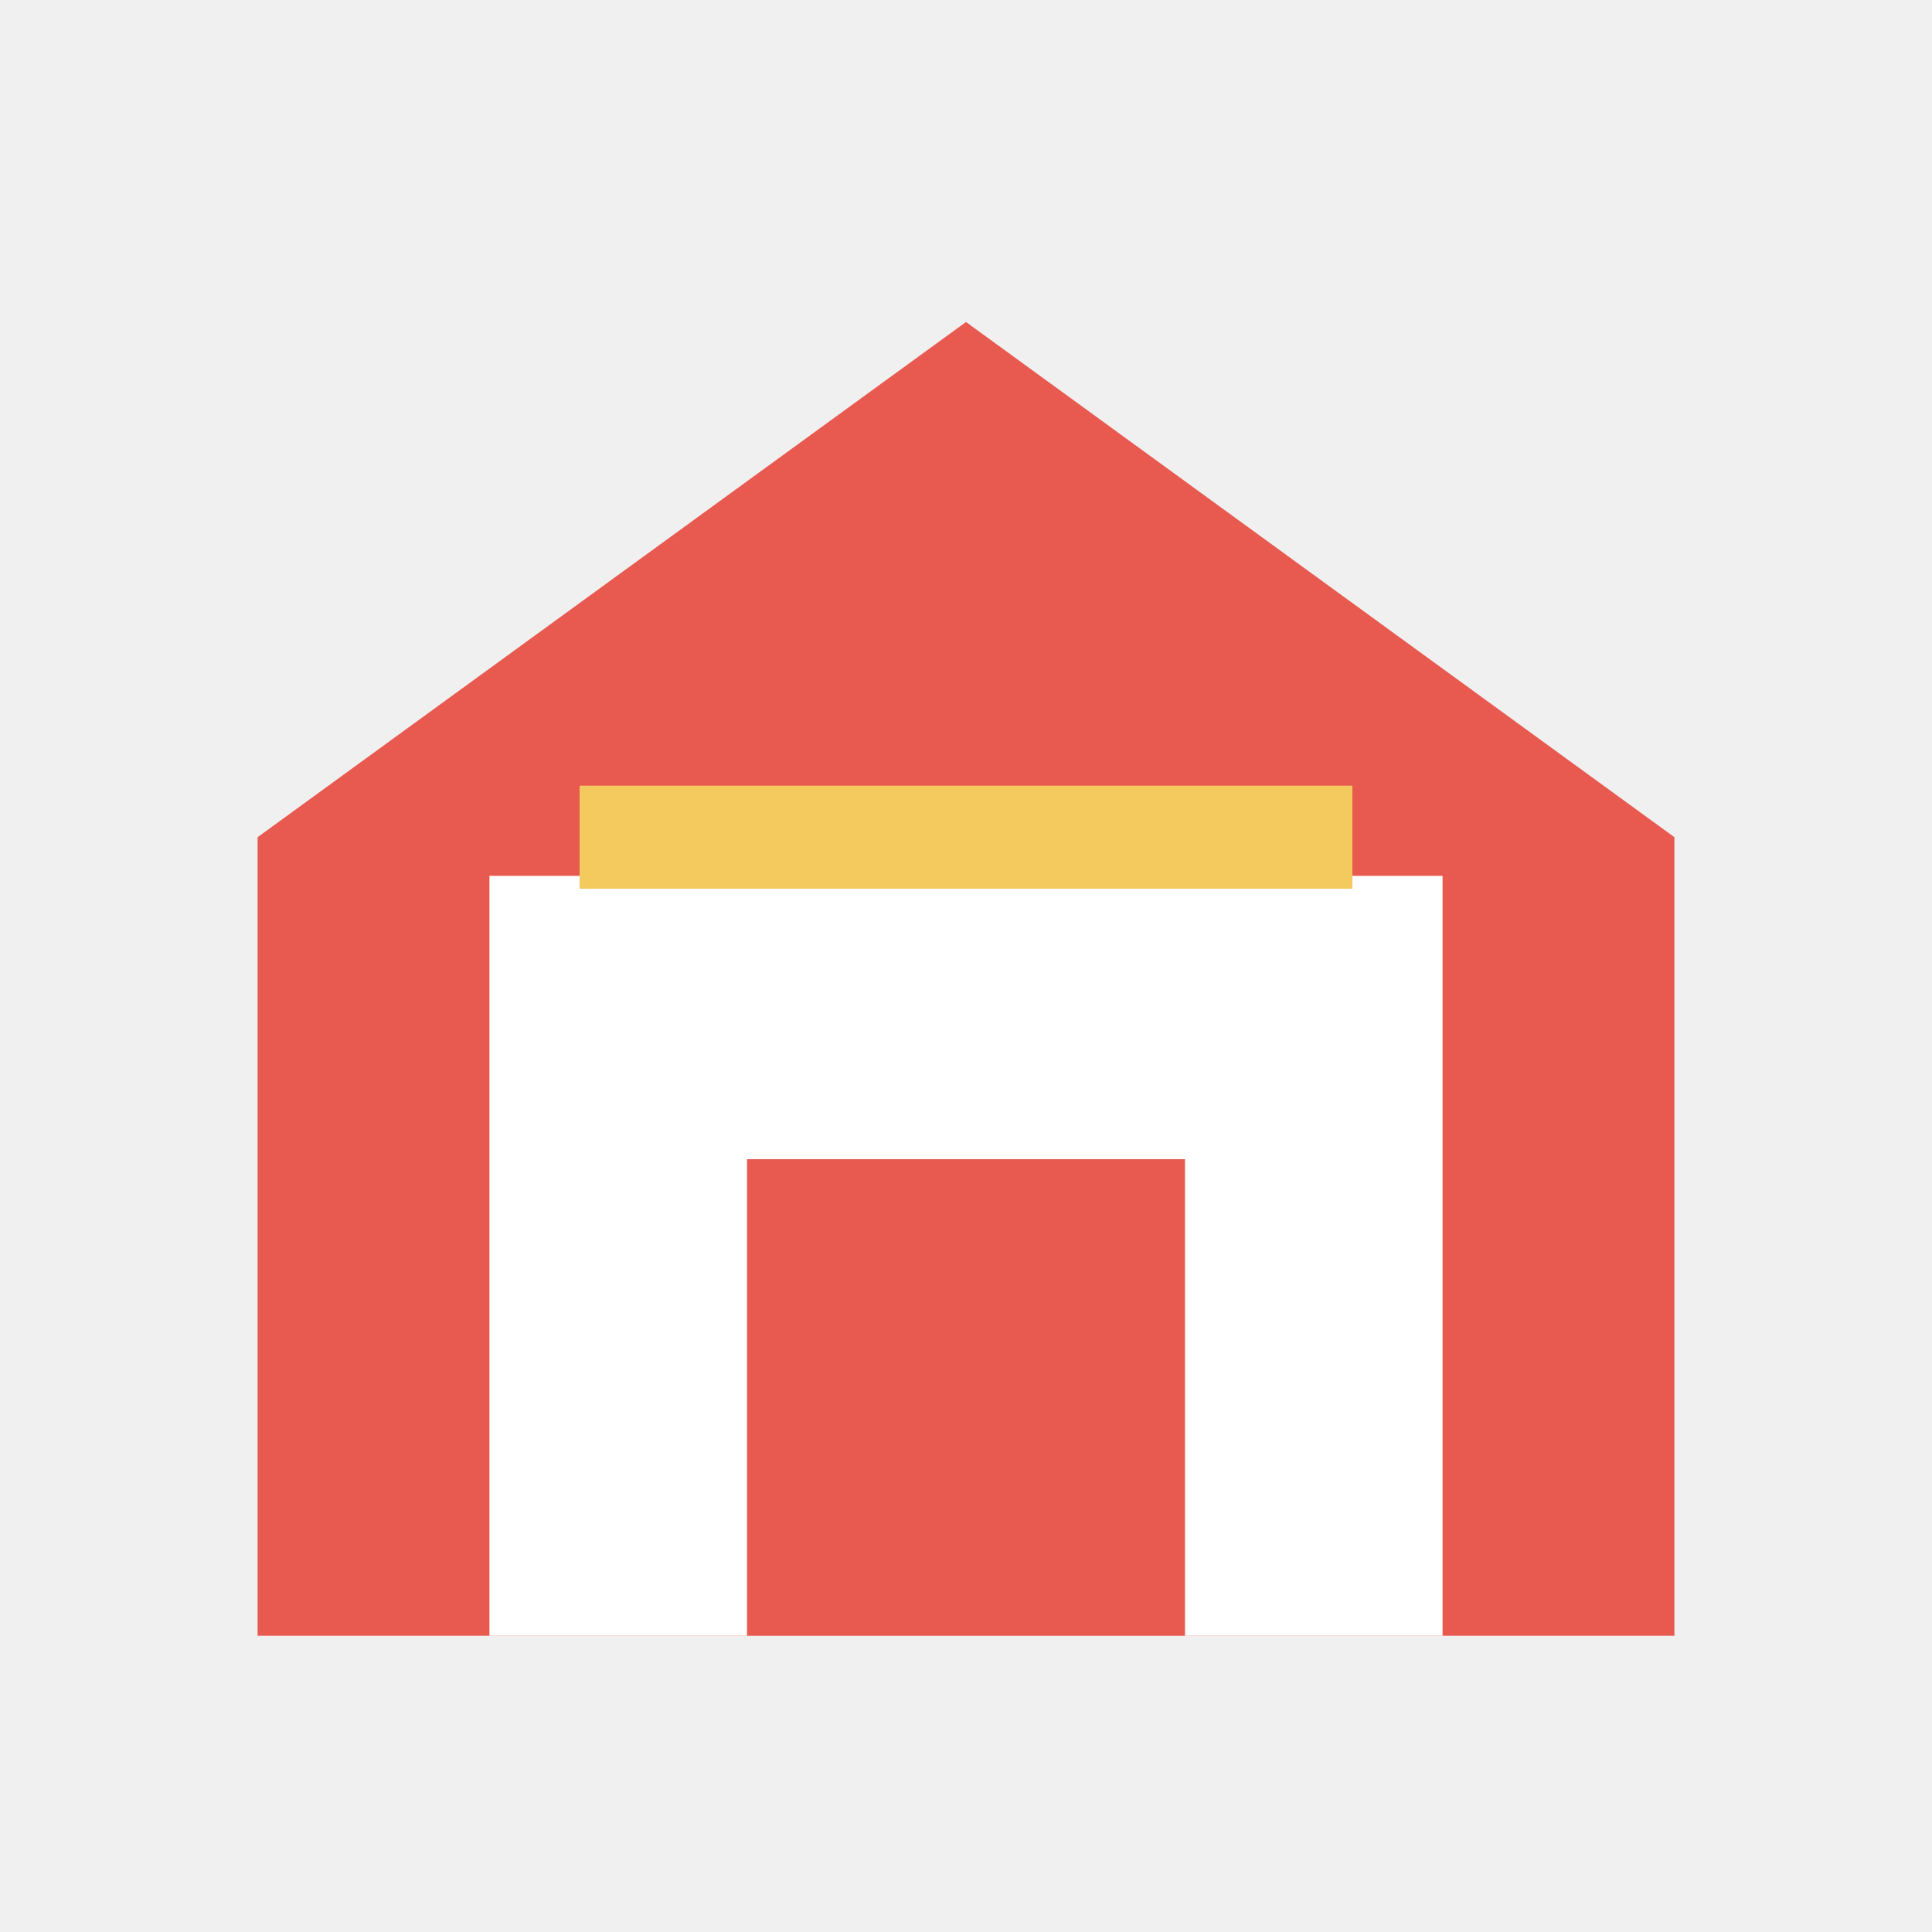
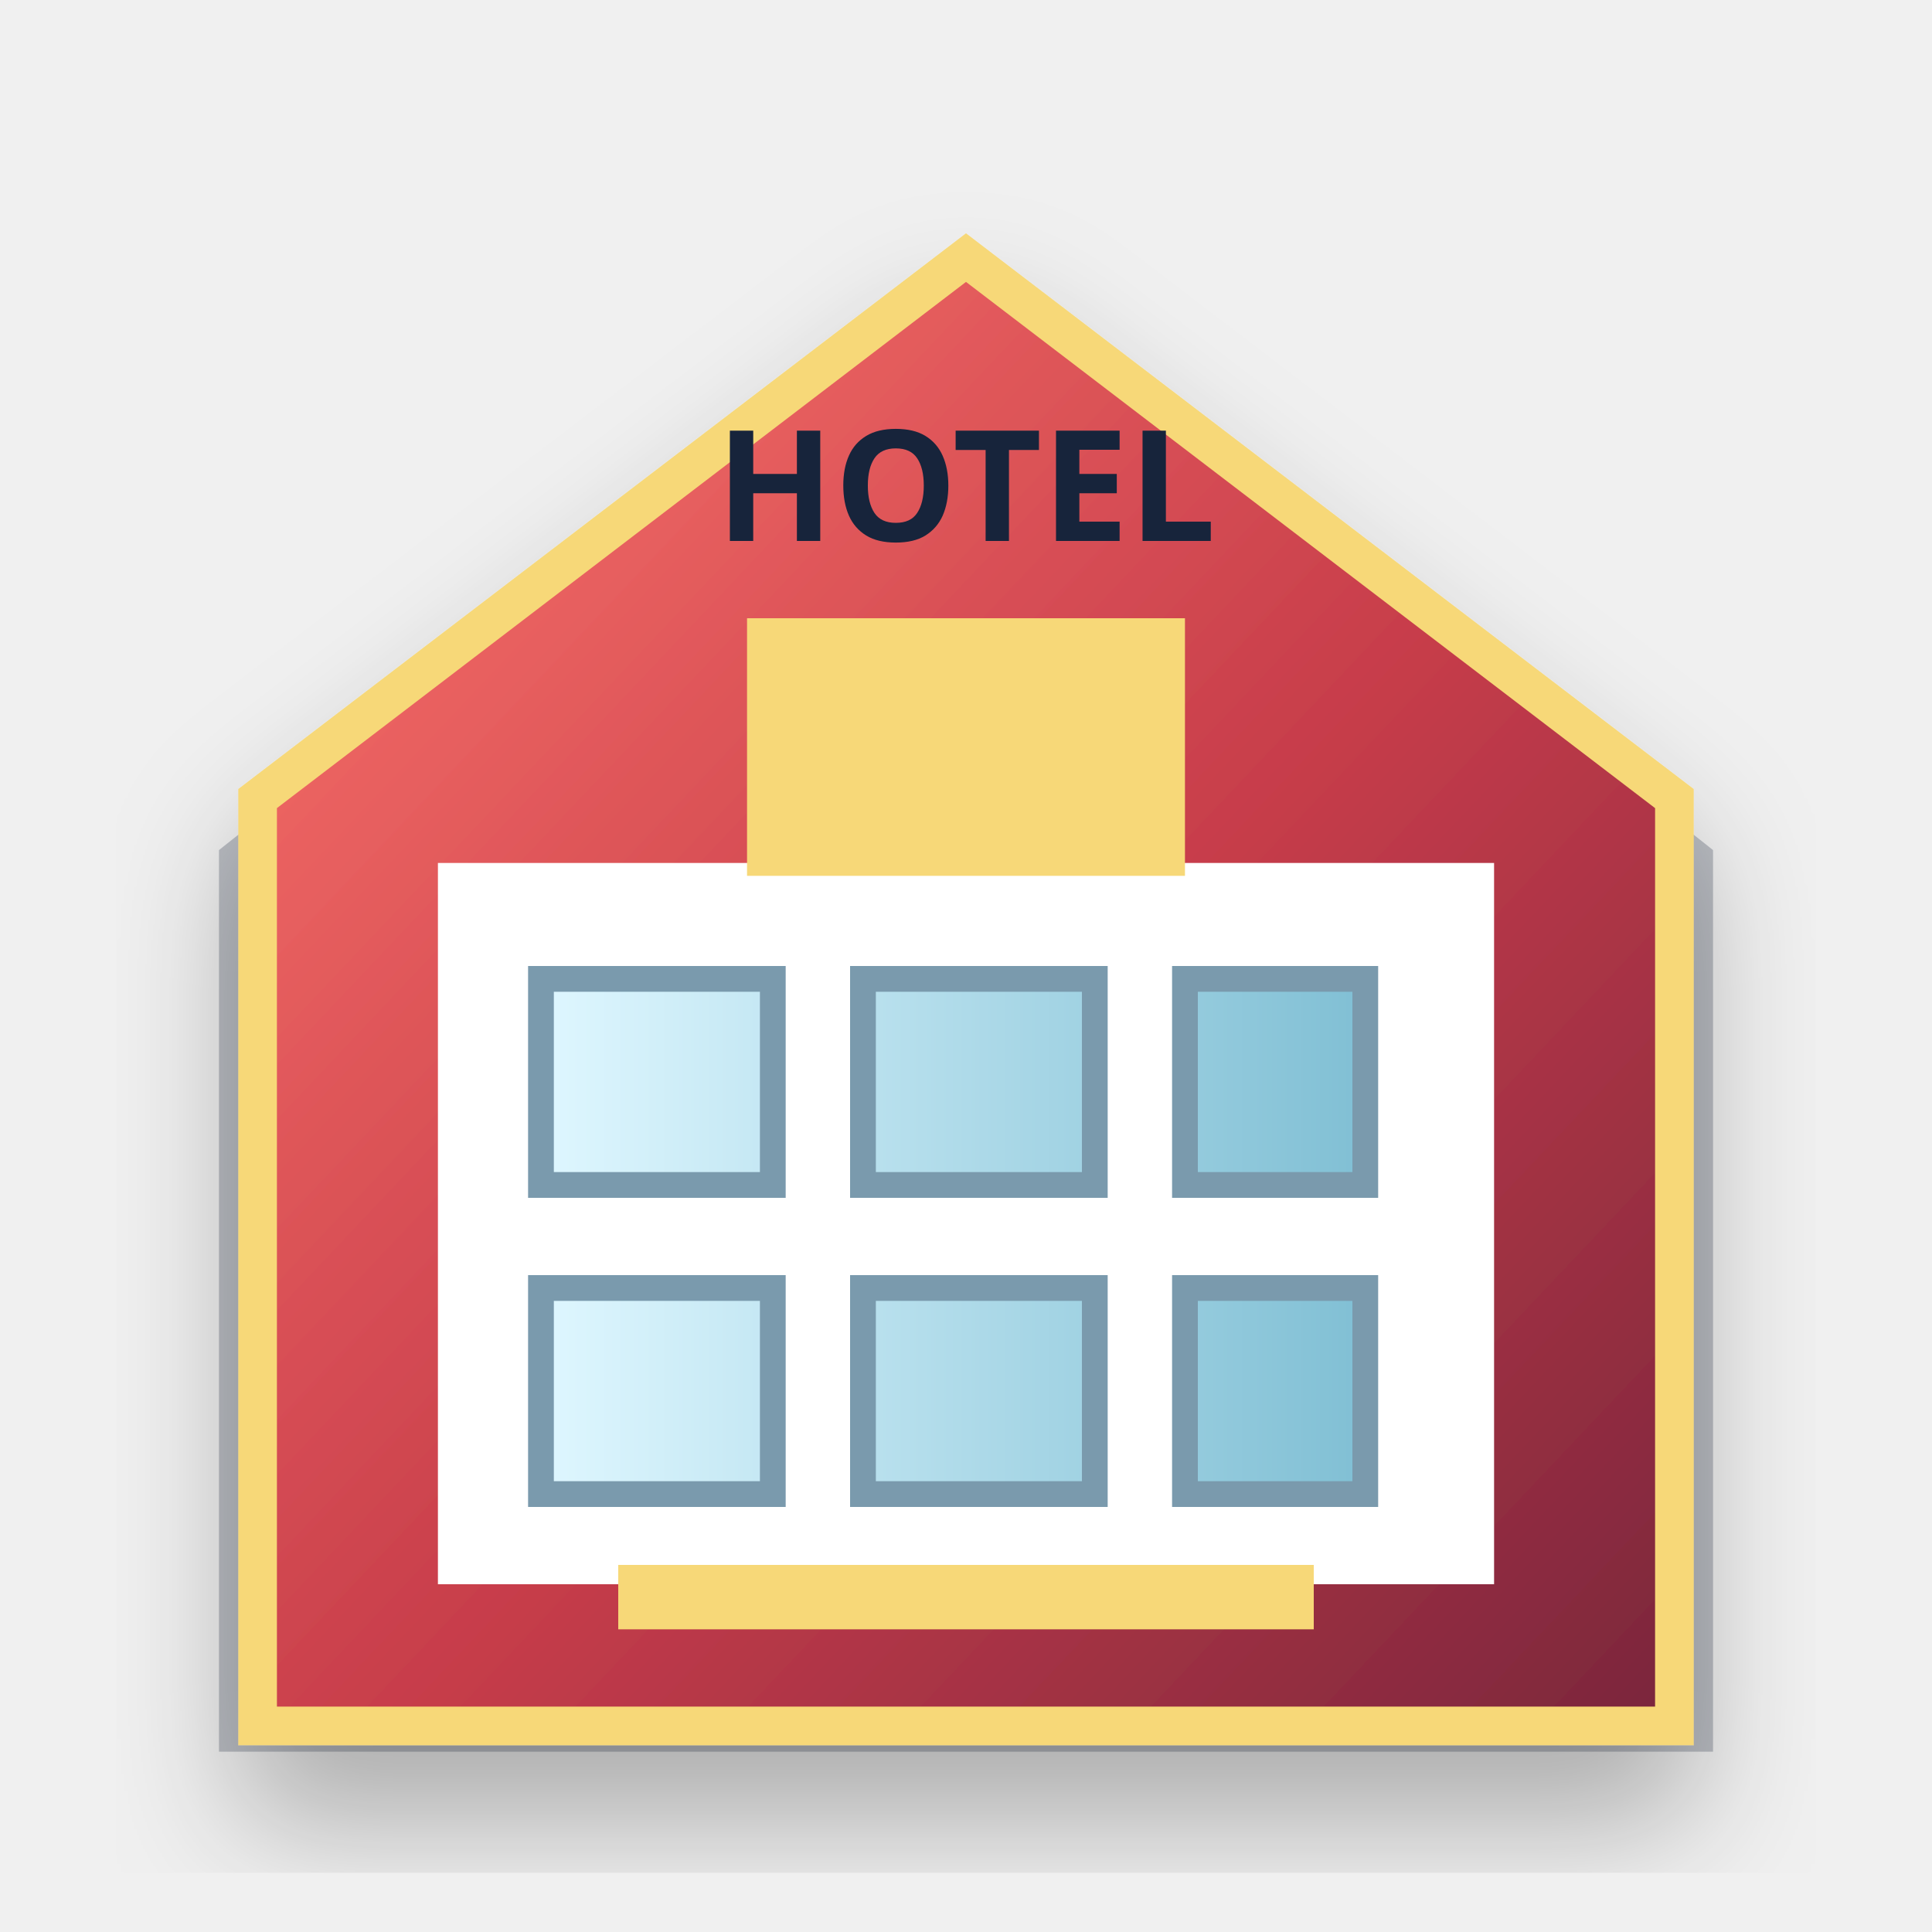
<svg xmlns="http://www.w3.org/2000/svg" viewBox="0 0 150 150">
-   <path d="M20 65L75 25l55 40v62H20z" fill="#e85a4f" />
-   <path d="M38 68h74v59H38z" fill="#fff" />
-   <path d="M58 90h34v37H58z" fill="#e85a4f" />
-   <path d="M45 65h60" stroke="#f4c95d" stroke-width="8" />
+   <defs>
+     <linearGradient id="b" x1="0" y1="0" x2="1" y2="1">
+       <stop stop-color="#ff786d" />
+       <stop offset=".55" stop-color="#c63c4a" />
+       <stop offset="1" stop-color="#79263c" />
+     </linearGradient>
+     <linearGradient id="w">
+       <stop stop-color="#dff7ff" />
+       <stop offset="1" stop-color="#80bfd4" />
+     </linearGradient>
+     <filter id="s">
+       <feDropShadow dx="0" dy="6" stdDeviation="5" flood-opacity=".28" />
+     </filter>
+   </defs>
+   <path d="M17 66L75 20l58 46v70H17z" fill="#17243b" opacity=".25" />
+   <path d="M20 62L75 20l55 42v72H20z" fill="url(#b)" stroke="#f7d878" stroke-width="3" filter="url(#s)" />
+   <path d="M34 67h82v56H34z" fill="#fff" />
+   <path d="M42 76h18v16H42zM67 76h18v16H67zM92 76h14v16H92zM42 100h18v16H42zM67 100h18v16H67zM92 100h14v16H92z" fill="url(#w)" stroke="#7a9aad" stroke-width="2" />
+   <path d="M58 48h34v20H58z" fill="#f7d878" />
+   <path d="M48 124h54" stroke="#f7d878" stroke-width="5" />
+   <text x="75" y="42" text-anchor="middle" fill="#17243b" font-family="sans-serif" font-size="12" font-weight="900">HOTEL</text>
</svg>
